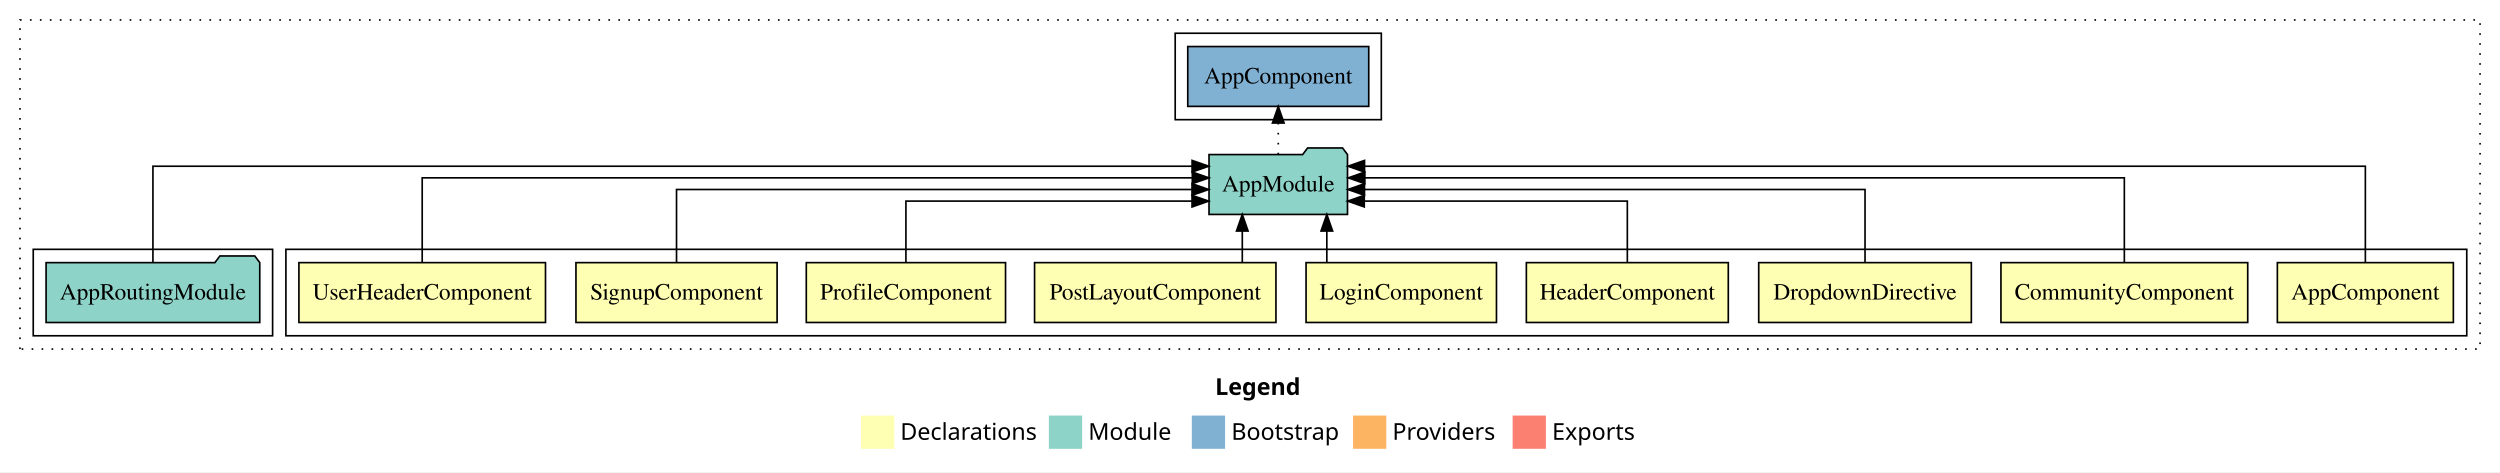
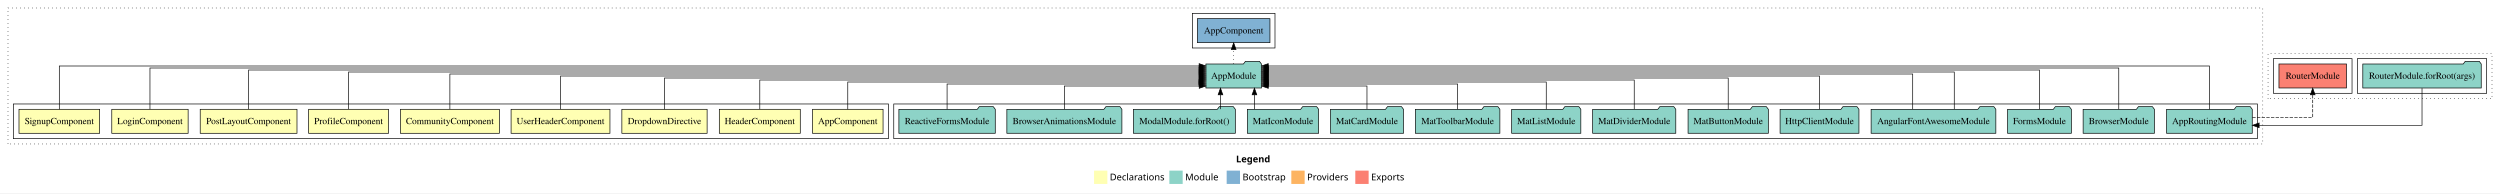
- <svg xmlns="http://www.w3.org/2000/svg" width="1504pt" height="284pt" viewBox="0.00 0.00 1504.00 284.00">
-   <g id="graph0" class="graph" transform="scale(1 1) rotate(0) translate(4 280)">
-     <polygon fill="#ffffff" stroke="transparent" points="-4,4 -4,-280 1500,-280 1500,4 -4,4" />
-     <text text-anchor="start" x="727.009" y="-42.4" font-family="sans-serif" font-weight="bold" font-size="14.00" fill="#000000">Legend</text>
-     <polygon fill="#ffffb3" stroke="transparent" points="514,-10 514,-30 534,-30 534,-10 514,-10" />
-     <text text-anchor="start" x="537.629" y="-15.4" font-family="sans-serif" font-size="14.00" fill="#000000">  Declarations</text>
-     <polygon fill="#8dd3c7" stroke="transparent" points="627,-10 627,-30 647,-30 647,-10 627,-10" />
-     <text text-anchor="start" x="650.725" y="-15.4" font-family="sans-serif" font-size="14.00" fill="#000000">  Module</text>
-     <polygon fill="#80b1d3" stroke="transparent" points="713,-10 713,-30 733,-30 733,-10 713,-10" />
-     <text text-anchor="start" x="736.781" y="-15.4" font-family="sans-serif" font-size="14.00" fill="#000000">  Bootstrap</text>
-     <polygon fill="#fdb462" stroke="transparent" points="810,-10 810,-30 830,-30 830,-10 810,-10" />
-     <text text-anchor="start" x="833.673" y="-15.4" font-family="sans-serif" font-size="14.00" fill="#000000">  Providers</text>
-     <polygon fill="#fb8072" stroke="transparent" points="906,-10 906,-30 926,-30 926,-10 906,-10" />
-     <text text-anchor="start" x="929.726" y="-15.4" font-family="sans-serif" font-size="14.00" fill="#000000">  Exports</text>
+ <svg xmlns="http://www.w3.org/2000/svg" width="3751pt" height="290pt" viewBox="0.00 0.00 3751.00 290.00">
+   <g id="graph0" class="graph" transform="scale(1 1) rotate(0) translate(4 286)">
+     <polygon fill="#ffffff" stroke="transparent" points="-4,4 -4,-286 3747,-286 3747,4 -4,4" />
+     <text text-anchor="start" x="1850.509" y="-42.4" font-family="sans-serif" font-weight="bold" font-size="14.00" fill="#000000">Legend</text>
+     <polygon fill="#ffffb3" stroke="transparent" points="1637.5,-10 1637.5,-30 1657.5,-30 1657.5,-10 1637.5,-10" />
+     <text text-anchor="start" x="1661.129" y="-15.4" font-family="sans-serif" font-size="14.00" fill="#000000">  Declarations</text>
+     <polygon fill="#8dd3c7" stroke="transparent" points="1750.5,-10 1750.5,-30 1770.5,-30 1770.5,-10 1750.5,-10" />
+     <text text-anchor="start" x="1774.225" y="-15.4" font-family="sans-serif" font-size="14.00" fill="#000000">  Module</text>
+     <polygon fill="#80b1d3" stroke="transparent" points="1836.5,-10 1836.5,-30 1856.5,-30 1856.5,-10 1836.5,-10" />
+     <text text-anchor="start" x="1860.281" y="-15.4" font-family="sans-serif" font-size="14.00" fill="#000000">  Bootstrap</text>
+     <polygon fill="#fdb462" stroke="transparent" points="1933.5,-10 1933.5,-30 1953.5,-30 1953.5,-10 1933.5,-10" />
+     <text text-anchor="start" x="1957.173" y="-15.4" font-family="sans-serif" font-size="14.00" fill="#000000">  Providers</text>
+     <polygon fill="#fb8072" stroke="transparent" points="2029.5,-10 2029.5,-30 2049.5,-30 2049.5,-10 2029.5,-10" />
+     <text text-anchor="start" x="2053.226" y="-15.4" font-family="sans-serif" font-size="14.00" fill="#000000">  Exports</text>
    <g id="clust1" class="cluster">
-       <polygon fill="none" stroke="#000000" stroke-dasharray="1,5" points="8,-70 8,-268 1488,-268 1488,-70 8,-70" />
+       <polygon fill="none" stroke="#000000" stroke-dasharray="1,5" points="8,-70 8,-274 3391,-274 3391,-70 8,-70" />
    </g>
    <g id="clust2" class="cluster">
-       <polygon fill="none" stroke="#000000" points="168,-78 168,-130 1480,-130 1480,-78 168,-78" />
+       <polygon fill="none" stroke="#000000" points="16,-78 16,-130 1329,-130 1329,-78 16,-78" />
    </g>
    <g id="clust12" class="cluster">
-       <polygon fill="none" stroke="#000000" points="16,-78 16,-130 160,-130 160,-78 16,-78" />
+       <polygon fill="none" stroke="#000000" points="1337,-78 1337,-130 3383,-130 3383,-78 1337,-78" />
    </g>
    <g id="clust14" class="cluster">
-       <polygon fill="none" stroke="#000000" points="703,-208 703,-260 827,-260 827,-208 703,-208" />
+       <polygon fill="none" stroke="#000000" points="1785,-214 1785,-266 1909,-266 1909,-214 1785,-214" />
+     </g>
+     <g id="clust16" class="cluster">
+       <polygon fill="none" stroke="#000000" stroke-dasharray="1,5" points="3399,-138 3399,-206 3735,-206 3735,-138 3399,-138" />
+     </g>
+     <g id="clust18" class="cluster">
+       <polygon fill="none" stroke="#000000" points="3533,-146 3533,-198 3727,-198 3727,-146 3533,-146" />
+     </g>
+     <g id="clust19" class="cluster">
+       <polygon fill="none" stroke="#000000" points="3407,-146 3407,-198 3525,-198 3525,-146 3407,-146" />
    </g>
    <g id="node1" class="node">
-       <polygon fill="#ffffb3" stroke="#000000" points="1471.94,-122 1366.06,-122 1366.06,-86 1471.94,-86 1471.94,-122" />
-       <text text-anchor="middle" x="1419" y="-99.8" font-family="Times,serif" font-size="14.00" fill="#000000">AppComponent</text>
+       <polygon fill="#ffffb3" stroke="#000000" points="1320.94,-122 1215.06,-122 1215.06,-86 1320.94,-86 1320.94,-122" />
+       <text text-anchor="middle" x="1268" y="-99.8" font-family="Times,serif" font-size="14.00" fill="#000000">AppComponent</text>
    </g>
    <g id="node10" class="node">
-       <polygon fill="#8dd3c7" stroke="#000000" points="806.657,-187 803.657,-191 782.657,-191 779.657,-187 723.343,-187 723.343,-151 806.657,-151 806.657,-187" />
-       <text text-anchor="middle" x="765" y="-164.8" font-family="Times,serif" font-size="14.00" fill="#000000">AppModule</text>
+       <polygon fill="#8dd3c7" stroke="#000000" points="1888.657,-190 1885.657,-194 1864.657,-194 1861.657,-190 1805.343,-190 1805.343,-154 1888.657,-154 1888.657,-190" />
+       <text text-anchor="middle" x="1847" y="-167.8" font-family="Times,serif" font-size="14.00" fill="#000000">AppModule</text>
    </g>
    <g id="edge1" class="edge">
-       <path fill="none" stroke="#000000" d="M1419,-122.011C1419,-144.485 1419,-180 1419,-180 1419,-180 816.905,-180 816.905,-180" />
-       <polygon fill="#000000" stroke="#000000" points="816.906,-176.5 806.905,-180 816.905,-183.5 816.906,-176.5" />
+       <path fill="none" stroke="#000000" d="M1268,-122.022C1268,-139.373 1268,-163 1268,-163 1268,-163 1794.893,-163 1794.893,-163" />
+       <polygon fill="#000000" stroke="#000000" points="1794.893,-166.5 1804.893,-163 1794.893,-159.5 1794.893,-166.5" />
    </g>
    <g id="node2" class="node">
-       <polygon fill="#ffffb3" stroke="#000000" points="1348.232,-122 1199.768,-122 1199.768,-86 1348.232,-86 1348.232,-122" />
-       <text text-anchor="middle" x="1274" y="-99.8" font-family="Times,serif" font-size="14.00" fill="#000000">CommunityComponent</text>
+       <polygon fill="#ffffb3" stroke="#000000" points="1196.744,-122 1075.256,-122 1075.256,-86 1196.744,-86 1196.744,-122" />
+       <text text-anchor="middle" x="1136" y="-99.8" font-family="Times,serif" font-size="14.00" fill="#000000">HeaderComponent</text>
    </g>
    <g id="edge2" class="edge">
-       <path fill="none" stroke="#000000" d="M1274,-122.129C1274,-142.572 1274,-173 1274,-173 1274,-173 817.087,-173 817.087,-173" />
-       <polygon fill="#000000" stroke="#000000" points="817.087,-169.5 807.087,-173 817.087,-176.5 817.087,-169.5" />
+       <path fill="none" stroke="#000000" d="M1136,-122.267C1136,-140.555 1136,-166 1136,-166 1136,-166 1795.178,-166 1795.178,-166" />
+       <polygon fill="#000000" stroke="#000000" points="1795.178,-169.5 1805.178,-166 1795.178,-162.5 1795.178,-169.5" />
    </g>
    <g id="node3" class="node">
-       <polygon fill="#ffffb3" stroke="#000000" points="1181.957,-122 1054.043,-122 1054.043,-86 1181.957,-86 1181.957,-122" />
-       <text text-anchor="middle" x="1118" y="-99.8" font-family="Times,serif" font-size="14.00" fill="#000000">DropdownDirective</text>
+       <polygon fill="#ffffb3" stroke="#000000" points="1056.957,-122 929.043,-122 929.043,-86 1056.957,-86 1056.957,-122" />
+       <text text-anchor="middle" x="993" y="-99.8" font-family="Times,serif" font-size="14.00" fill="#000000">DropdownDirective</text>
    </g>
    <g id="edge3" class="edge">
-       <path fill="none" stroke="#000000" d="M1118,-122.267C1118,-140.555 1118,-166 1118,-166 1118,-166 816.88,-166 816.88,-166" />
-       <polygon fill="#000000" stroke="#000000" points="816.88,-162.5 806.88,-166 816.88,-169.5 816.88,-162.5" />
+       <path fill="none" stroke="#000000" d="M993,-122.106C993,-141.339 993,-169 993,-169 993,-169 1795.232,-169 1795.232,-169" />
+       <polygon fill="#000000" stroke="#000000" points="1795.232,-172.5 1805.232,-169 1795.232,-165.5 1795.232,-172.5" />
    </g>
    <g id="node4" class="node">
-       <polygon fill="#ffffb3" stroke="#000000" points="1035.744,-122 914.256,-122 914.256,-86 1035.744,-86 1035.744,-122" />
-       <text text-anchor="middle" x="975" y="-99.8" font-family="Times,serif" font-size="14.00" fill="#000000">HeaderComponent</text>
+       <polygon fill="#ffffb3" stroke="#000000" points="911.17,-122 762.83,-122 762.83,-86 911.17,-86 911.17,-122" />
+       <text text-anchor="middle" x="837" y="-99.8" font-family="Times,serif" font-size="14.00" fill="#000000">UserHeaderComponent</text>
    </g>
    <g id="edge4" class="edge">
-       <path fill="none" stroke="#000000" d="M975,-122.009C975,-138.049 975,-159 975,-159 975,-159 816.74,-159 816.74,-159" />
-       <polygon fill="#000000" stroke="#000000" points="816.74,-155.5 806.74,-159 816.74,-162.5 816.74,-155.5" />
+       <path fill="none" stroke="#000000" d="M837,-122.223C837,-142.365 837,-172 837,-172 837,-172 1795.206,-172 1795.206,-172" />
+       <polygon fill="#000000" stroke="#000000" points="1795.206,-175.5 1805.206,-172 1795.206,-168.5 1795.206,-175.5" />
    </g>
    <g id="node5" class="node">
-       <polygon fill="#ffffb3" stroke="#000000" points="896.276,-122 781.724,-122 781.724,-86 896.276,-86 896.276,-122" />
-       <text text-anchor="middle" x="839" y="-99.8" font-family="Times,serif" font-size="14.00" fill="#000000">LoginComponent</text>
+       <polygon fill="#ffffb3" stroke="#000000" points="745.232,-122 596.768,-122 596.768,-86 745.232,-86 745.232,-122" />
+       <text text-anchor="middle" x="671" y="-99.8" font-family="Times,serif" font-size="14.00" fill="#000000">CommunityComponent</text>
    </g>
    <g id="edge5" class="edge">
-       <path fill="none" stroke="#000000" d="M794.22,-122.106C794.22,-122.106 794.22,-140.991 794.22,-140.991" />
-       <polygon fill="#000000" stroke="#000000" points="790.72,-140.991 794.22,-150.991 797.72,-140.991 790.72,-140.991" />
+       <path fill="none" stroke="#000000" d="M671,-122.284C671,-143.321 671,-175 671,-175 671,-175 1795.146,-175 1795.146,-175" />
+       <polygon fill="#000000" stroke="#000000" points="1795.146,-178.5 1805.146,-175 1795.146,-171.5 1795.146,-178.5" />
    </g>
    <g id="node6" class="node">
-       <polygon fill="#ffffb3" stroke="#000000" points="763.608,-122 618.392,-122 618.392,-86 763.608,-86 763.608,-122" />
-       <text text-anchor="middle" x="691" y="-99.8" font-family="Times,serif" font-size="14.00" fill="#000000">PostLayoutComponent</text>
+       <polygon fill="#ffffb3" stroke="#000000" points="578.933,-122 459.067,-122 459.067,-86 578.933,-86 578.933,-122" />
+       <text text-anchor="middle" x="519" y="-99.8" font-family="Times,serif" font-size="14.00" fill="#000000">ProfileComponent</text>
    </g>
    <g id="edge6" class="edge">
-       <path fill="none" stroke="#000000" d="M743.363,-122.106C743.363,-122.106 743.363,-140.991 743.363,-140.991" />
-       <polygon fill="#000000" stroke="#000000" points="739.863,-140.991 743.363,-150.991 746.863,-140.991 739.863,-140.991" />
+       <path fill="none" stroke="#000000" d="M519,-122.292C519,-144.206 519,-178 519,-178 519,-178 1795.062,-178 1795.062,-178" />
+       <polygon fill="#000000" stroke="#000000" points="1795.062,-181.5 1805.062,-178 1795.062,-174.5 1795.062,-181.5" />
    </g>
    <g id="node7" class="node">
-       <polygon fill="#ffffb3" stroke="#000000" points="600.933,-122 481.067,-122 481.067,-86 600.933,-86 600.933,-122" />
-       <text text-anchor="middle" x="541" y="-99.8" font-family="Times,serif" font-size="14.00" fill="#000000">ProfileComponent</text>
+       <polygon fill="#ffffb3" stroke="#000000" points="441.608,-122 296.392,-122 296.392,-86 441.608,-86 441.608,-122" />
+       <text text-anchor="middle" x="369" y="-99.8" font-family="Times,serif" font-size="14.00" fill="#000000">PostLayoutComponent</text>
    </g>
    <g id="edge7" class="edge">
-       <path fill="none" stroke="#000000" d="M541,-122.009C541,-138.049 541,-159 541,-159 541,-159 713.13,-159 713.13,-159" />
-       <polygon fill="#000000" stroke="#000000" points="713.13,-162.5 723.13,-159 713.13,-155.5 713.13,-162.5" />
+       <path fill="none" stroke="#000000" d="M369,-122.248C369,-145.018 369,-181 369,-181 369,-181 1795.147,-181 1795.147,-181" />
+       <polygon fill="#000000" stroke="#000000" points="1795.147,-184.5 1805.147,-181 1795.147,-177.5 1795.147,-184.5" />
    </g>
    <g id="node8" class="node">
-       <polygon fill="#ffffb3" stroke="#000000" points="463.506,-122 342.494,-122 342.494,-86 463.506,-86 463.506,-122" />
-       <text text-anchor="middle" x="403" y="-99.8" font-family="Times,serif" font-size="14.00" fill="#000000">SignupComponent</text>
+       <polygon fill="#ffffb3" stroke="#000000" points="278.276,-122 163.724,-122 163.724,-86 278.276,-86 278.276,-122" />
+       <text text-anchor="middle" x="221" y="-99.8" font-family="Times,serif" font-size="14.00" fill="#000000">LoginComponent</text>
    </g>
    <g id="edge8" class="edge">
-       <path fill="none" stroke="#000000" d="M403,-122.267C403,-140.555 403,-166 403,-166 403,-166 713.12,-166 713.12,-166" />
-       <polygon fill="#000000" stroke="#000000" points="713.12,-169.5 723.12,-166 713.12,-162.5 713.12,-169.5" />
+       <path fill="none" stroke="#000000" d="M221,-122.153C221,-145.757 221,-184 221,-184 221,-184 1795.172,-184 1795.172,-184" />
+       <polygon fill="#000000" stroke="#000000" points="1795.173,-187.5 1805.172,-184 1795.172,-180.5 1795.173,-187.5" />
    </g>
    <g id="node9" class="node">
-       <polygon fill="#ffffb3" stroke="#000000" points="324.17,-122 175.83,-122 175.83,-86 324.17,-86 324.17,-122" />
-       <text text-anchor="middle" x="250" y="-99.8" font-family="Times,serif" font-size="14.00" fill="#000000">UserHeaderComponent</text>
+       <polygon fill="#ffffb3" stroke="#000000" points="145.506,-122 24.494,-122 24.494,-86 145.506,-86 145.506,-122" />
+       <text text-anchor="middle" x="85" y="-99.8" font-family="Times,serif" font-size="14.00" fill="#000000">SignupComponent</text>
    </g>
    <g id="edge9" class="edge">
-       <path fill="none" stroke="#000000" d="M250,-122.129C250,-142.572 250,-173 250,-173 250,-173 713.292,-173 713.292,-173" />
-       <polygon fill="#000000" stroke="#000000" points="713.292,-176.5 723.292,-173 713.292,-169.5 713.292,-176.5" />
+       <path fill="none" stroke="#000000" d="M85,-122.01C85,-146.421 85,-187 85,-187 85,-187 1795.183,-187 1795.183,-187" />
+       <polygon fill="#000000" stroke="#000000" points="1795.183,-190.5 1805.183,-187 1795.183,-183.5 1795.183,-190.5" />
+     </g>
+     <g id="node25" class="node">
+       <polygon fill="#80b1d3" stroke="#000000" points="1901.439,-258 1792.561,-258 1792.561,-222 1901.439,-222 1901.439,-258" />
+       <text text-anchor="middle" x="1847" y="-235.8" font-family="Times,serif" font-size="14.00" fill="#000000">AppComponent </text>
+     </g>
+     <g id="edge25" class="edge">
+       <path fill="none" stroke="#000000" stroke-dasharray="1,5" d="M1847,-190.223C1847,-190.223 1847,-211.727 1847,-211.727" />
+       <polygon fill="#000000" stroke="#000000" points="1843.5,-211.727 1847,-221.727 1850.5,-211.727 1843.5,-211.727" />
+     </g>
+     <g id="node11" class="node">
+       <polygon fill="#8dd3c7" stroke="#000000" points="3228.473,-122 3225.473,-126 3204.473,-126 3201.473,-122 3121.527,-122 3121.527,-86 3228.473,-86 3228.473,-122" />
+       <text text-anchor="middle" x="3175" y="-99.8" font-family="Times,serif" font-size="14.00" fill="#000000">BrowserModule</text>
+     </g>
+     <g id="edge10" class="edge">
+       <path fill="none" stroke="#000000" d="M3175,-122.153C3175,-145.757 3175,-184 3175,-184 3175,-184 1898.938,-184 1898.938,-184" />
+       <polygon fill="#000000" stroke="#000000" points="1898.938,-180.5 1888.938,-184 1898.938,-187.5 1898.938,-180.5" />
    </g>
    <g id="node12" class="node">
-       <polygon fill="#80b1d3" stroke="#000000" points="819.439,-252 710.561,-252 710.561,-216 819.439,-216 819.439,-252" />
-       <text text-anchor="middle" x="765" y="-229.8" font-family="Times,serif" font-size="14.00" fill="#000000">AppComponent </text>
+       <polygon fill="#8dd3c7" stroke="#000000" points="3375.274,-122 3372.274,-126 3351.274,-126 3348.274,-122 3246.726,-122 3246.726,-86 3375.274,-86 3375.274,-122" />
+       <text text-anchor="middle" x="3311" y="-99.8" font-family="Times,serif" font-size="14.00" fill="#000000">AppRoutingModule</text>
    </g>
    <g id="edge11" class="edge">
-       <path fill="none" stroke="#000000" stroke-dasharray="1,5" d="M765,-187.106C765,-187.106 765,-205.991 765,-205.991" />
-       <polygon fill="#000000" stroke="#000000" points="761.5,-205.991 765,-215.991 768.5,-205.991 761.5,-205.991" />
-     </g>
-     <g id="node11" class="node">
-       <polygon fill="#8dd3c7" stroke="#000000" points="152.274,-122 149.274,-126 128.274,-126 125.274,-122 23.726,-122 23.726,-86 152.274,-86 152.274,-122" />
-       <text text-anchor="middle" x="88" y="-99.8" font-family="Times,serif" font-size="14.00" fill="#000000">AppRoutingModule</text>
-     </g>
-     <g id="edge10" class="edge">
-       <path fill="none" stroke="#000000" d="M88,-122.011C88,-144.485 88,-180 88,-180 88,-180 713.162,-180 713.162,-180" />
-       <polygon fill="#000000" stroke="#000000" points="713.162,-183.5 723.162,-180 713.162,-176.5 713.162,-183.5" />
+       <path fill="none" stroke="#000000" d="M3311,-122.01C3311,-146.421 3311,-187 3311,-187 3311,-187 1898.845,-187 1898.845,-187" />
+       <polygon fill="#000000" stroke="#000000" points="1898.845,-183.5 1888.845,-187 1898.845,-190.5 1898.845,-183.5" />
+     </g>
+     <g id="node27" class="node">
+       <polygon fill="#fb8072" stroke="#000000" points="3516.652,-190 3415.348,-190 3415.348,-154 3516.652,-154 3516.652,-190" />
+       <text text-anchor="middle" x="3466" y="-167.8" font-family="Times,serif" font-size="14.00" fill="#000000">RouterModule </text>
+     </g>
+     <g id="edge27" class="edge">
+       <path fill="none" stroke="#000000" stroke-dasharray="5,2" d="M3375.387,-110C3417.973,-110 3466,-110 3466,-110 3466,-110 3466,-143.733 3466,-143.733" />
+       <polygon fill="#000000" stroke="#000000" points="3462.5,-143.733 3466,-153.733 3469.5,-143.733 3462.5,-143.733" />
+     </g>
+     <g id="node13" class="node">
+       <polygon fill="#8dd3c7" stroke="#000000" points="2990.573,-122 2987.573,-126 2966.573,-126 2963.573,-122 2803.427,-122 2803.427,-86 2990.573,-86 2990.573,-122" />
+       <text text-anchor="middle" x="2897" y="-99.8" font-family="Times,serif" font-size="14.00" fill="#000000">AngularFontAwesomeModule</text>
+     </g>
+     <g id="edge12" class="edge">
+       <path fill="none" stroke="#000000" d="M2865.821,-122.284C2865.821,-143.321 2865.821,-175 2865.821,-175 2865.821,-175 1898.838,-175 1898.838,-175" />
+       <polygon fill="#000000" stroke="#000000" points="1898.838,-171.5 1888.838,-175 1898.838,-178.5 1898.838,-171.5" />
+     </g>
+     <g id="edge14" class="edge">
+       <path fill="none" stroke="#000000" d="M2928.179,-122.292C2928.179,-144.206 2928.179,-178 2928.179,-178 2928.179,-178 1898.721,-178 1898.721,-178" />
+       <polygon fill="#000000" stroke="#000000" points="1898.721,-174.5 1888.721,-178 1898.721,-181.5 1898.721,-174.5" />
+     </g>
+     <g id="node14" class="node">
+       <polygon fill="#8dd3c7" stroke="#000000" points="2785.161,-122 2782.161,-126 2761.161,-126 2758.161,-122 2666.839,-122 2666.839,-86 2785.161,-86 2785.161,-122" />
+       <text text-anchor="middle" x="2726" y="-99.8" font-family="Times,serif" font-size="14.00" fill="#000000">HttpClientModule</text>
+     </g>
+     <g id="edge13" class="edge">
+       <path fill="none" stroke="#000000" d="M2726,-122.223C2726,-142.365 2726,-172 2726,-172 2726,-172 1898.805,-172 1898.805,-172" />
+       <polygon fill="#000000" stroke="#000000" points="1898.805,-168.5 1888.805,-172 1898.805,-175.5 1898.805,-168.5" />
+     </g>
+     <g id="node15" class="node">
+       <polygon fill="#8dd3c7" stroke="#000000" points="2649.218,-122 2646.218,-126 2625.218,-126 2622.218,-122 2528.782,-122 2528.782,-86 2649.218,-86 2649.218,-122" />
+       <text text-anchor="middle" x="2589" y="-99.8" font-family="Times,serif" font-size="14.00" fill="#000000">MatButtonModule</text>
+     </g>
+     <g id="edge15" class="edge">
+       <path fill="none" stroke="#000000" d="M2589,-122.106C2589,-141.339 2589,-169 2589,-169 2589,-169 1898.751,-169 1898.751,-169" />
+       <polygon fill="#000000" stroke="#000000" points="1898.751,-165.5 1888.751,-169 1898.751,-172.5 1898.751,-165.5" />
+     </g>
+     <g id="node16" class="node">
+       <polygon fill="#8dd3c7" stroke="#000000" points="2510.363,-122 2507.363,-126 2486.363,-126 2483.363,-122 2385.637,-122 2385.637,-86 2510.363,-86 2510.363,-122" />
+       <text text-anchor="middle" x="2448" y="-99.8" font-family="Times,serif" font-size="14.00" fill="#000000">MatDividerModule</text>
+     </g>
+     <g id="edge16" class="edge">
+       <path fill="none" stroke="#000000" d="M2448,-122.267C2448,-140.555 2448,-166 2448,-166 2448,-166 1898.784,-166 1898.784,-166" />
+       <polygon fill="#000000" stroke="#000000" points="1898.784,-162.5 1888.784,-166 1898.784,-169.5 1898.784,-162.5" />
+     </g>
+     <g id="node17" class="node">
+       <polygon fill="#8dd3c7" stroke="#000000" points="2367.878,-122 2364.878,-126 2343.878,-126 2340.878,-122 2264.122,-122 2264.122,-86 2367.878,-86 2367.878,-122" />
+       <text text-anchor="middle" x="2316" y="-99.8" font-family="Times,serif" font-size="14.00" fill="#000000">MatListModule</text>
+     </g>
+     <g id="edge17" class="edge">
+       <path fill="none" stroke="#000000" d="M2316,-122.022C2316,-139.373 2316,-163 2316,-163 2316,-163 1899.033,-163 1899.033,-163" />
+       <polygon fill="#000000" stroke="#000000" points="1899.033,-159.5 1889.033,-163 1899.033,-166.5 1899.033,-159.5" />
+     </g>
+     <g id="node18" class="node">
+       <polygon fill="#8dd3c7" stroke="#000000" points="2246.419,-122 2243.419,-126 2222.419,-126 2219.419,-122 2119.581,-122 2119.581,-86 2246.419,-86 2246.419,-122" />
+       <text text-anchor="middle" x="2183" y="-99.8" font-family="Times,serif" font-size="14.00" fill="#000000">MatToolbarModule</text>
+     </g>
+     <g id="edge18" class="edge">
+       <path fill="none" stroke="#000000" d="M2183,-122.027C2183,-138.398 2183,-160 2183,-160 2183,-160 1898.875,-160 1898.875,-160" />
+       <polygon fill="#000000" stroke="#000000" points="1898.875,-156.5 1888.875,-160 1898.875,-163.5 1898.875,-156.5" />
+     </g>
+     <g id="node19" class="node">
+       <polygon fill="#8dd3c7" stroke="#000000" points="2101.812,-122 2098.812,-126 2077.812,-126 2074.812,-122 1992.188,-122 1992.188,-86 2101.812,-86 2101.812,-122" />
+       <text text-anchor="middle" x="2047" y="-99.8" font-family="Times,serif" font-size="14.00" fill="#000000">MatCardModule</text>
+     </g>
+     <g id="edge19" class="edge">
+       <path fill="none" stroke="#000000" d="M2047,-122.24C2047,-137.571 2047,-157 2047,-157 2047,-157 1898.927,-157 1898.927,-157" />
+       <polygon fill="#000000" stroke="#000000" points="1898.927,-153.5 1888.927,-157 1898.927,-160.5 1898.927,-153.5" />
+     </g>
+     <g id="node20" class="node">
+       <polygon fill="#8dd3c7" stroke="#000000" points="1974.475,-122 1971.475,-126 1950.475,-126 1947.475,-122 1867.525,-122 1867.525,-86 1974.475,-86 1974.475,-122" />
+       <text text-anchor="middle" x="1921" y="-99.8" font-family="Times,serif" font-size="14.00" fill="#000000">MatIconModule</text>
+     </g>
+     <g id="edge20" class="edge">
+       <path fill="none" stroke="#000000" d="M1878.17,-122.223C1878.17,-122.223 1878.17,-143.727 1878.17,-143.727" />
+       <polygon fill="#000000" stroke="#000000" points="1874.67,-143.727 1878.17,-153.727 1881.67,-143.727 1874.67,-143.727" />
+     </g>
+     <g id="node21" class="node">
+       <polygon fill="#8dd3c7" stroke="#000000" points="1849.47,-122 1846.47,-126 1825.47,-126 1822.47,-122 1696.53,-122 1696.53,-86 1849.47,-86 1849.47,-122" />
+       <text text-anchor="middle" x="1773" y="-99.8" font-family="Times,serif" font-size="14.00" fill="#000000">ModalModule.forRoot()</text>
+     </g>
+     <g id="edge21" class="edge">
+       <path fill="none" stroke="#000000" d="M1827.203,-122.223C1827.203,-122.223 1827.203,-143.727 1827.203,-143.727" />
+       <polygon fill="#000000" stroke="#000000" points="1823.703,-143.727 1827.203,-153.727 1830.703,-143.727 1823.703,-143.727" />
+     </g>
+     <g id="node22" class="node">
+       <polygon fill="#8dd3c7" stroke="#000000" points="1679.302,-122 1676.302,-126 1655.302,-126 1652.302,-122 1506.698,-122 1506.698,-86 1679.302,-86 1679.302,-122" />
+       <text text-anchor="middle" x="1593" y="-99.8" font-family="Times,serif" font-size="14.00" fill="#000000">BrowserAnimationsModule</text>
+     </g>
+     <g id="edge22" class="edge">
+       <path fill="none" stroke="#000000" d="M1593,-122.24C1593,-137.571 1593,-157 1593,-157 1593,-157 1795.341,-157 1795.341,-157" />
+       <polygon fill="#000000" stroke="#000000" points="1795.341,-160.5 1805.341,-157 1795.341,-153.5 1795.341,-160.5" />
+     </g>
+     <g id="node23" class="node">
+       <polygon fill="#8dd3c7" stroke="#000000" points="1489.305,-122 1486.305,-126 1465.305,-126 1462.305,-122 1344.695,-122 1344.695,-86 1489.305,-86 1489.305,-122" />
+       <text text-anchor="middle" x="1417" y="-99.8" font-family="Times,serif" font-size="14.00" fill="#000000">ReactiveFormsModule</text>
+     </g>
+     <g id="edge23" class="edge">
+       <path fill="none" stroke="#000000" d="M1417,-122.027C1417,-138.398 1417,-160 1417,-160 1417,-160 1794.987,-160 1794.987,-160" />
+       <polygon fill="#000000" stroke="#000000" points="1794.987,-163.5 1804.987,-160 1794.987,-156.5 1794.987,-163.5" />
+     </g>
+     <g id="node24" class="node">
+       <polygon fill="#8dd3c7" stroke="#000000" points="3103.829,-122 3100.829,-126 3079.829,-126 3076.829,-122 3008.171,-122 3008.171,-86 3103.829,-86 3103.829,-122" />
+       <text text-anchor="middle" x="3056" y="-99.8" font-family="Times,serif" font-size="14.00" fill="#000000">FormsModule</text>
+     </g>
+     <g id="edge24" class="edge">
+       <path fill="none" stroke="#000000" d="M3056,-122.248C3056,-145.018 3056,-181 3056,-181 3056,-181 1898.968,-181 1898.968,-181" />
+       <polygon fill="#000000" stroke="#000000" points="1898.968,-177.5 1888.968,-181 1898.968,-184.5 1898.968,-177.5" />
+     </g>
+     <g id="node26" class="node">
+       <polygon fill="#8dd3c7" stroke="#000000" points="3718.842,-190 3715.842,-194 3694.842,-194 3691.842,-190 3541.158,-190 3541.158,-154 3718.842,-154 3718.842,-190" />
+       <text text-anchor="middle" x="3630" y="-167.8" font-family="Times,serif" font-size="14.00" fill="#000000">RouterModule.forRoot(args)</text>
+     </g>
+     <g id="edge26" class="edge">
+       <path fill="none" stroke="#000000" d="M3630,-153.708C3630,-131.794 3630,-98 3630,-98 3630,-98 3385.554,-98 3385.554,-98" />
+       <polygon fill="#000000" stroke="#000000" points="3385.554,-94.5 3375.554,-98 3385.554,-101.5 3385.554,-94.5" />
    </g>
  </g>
</svg>
